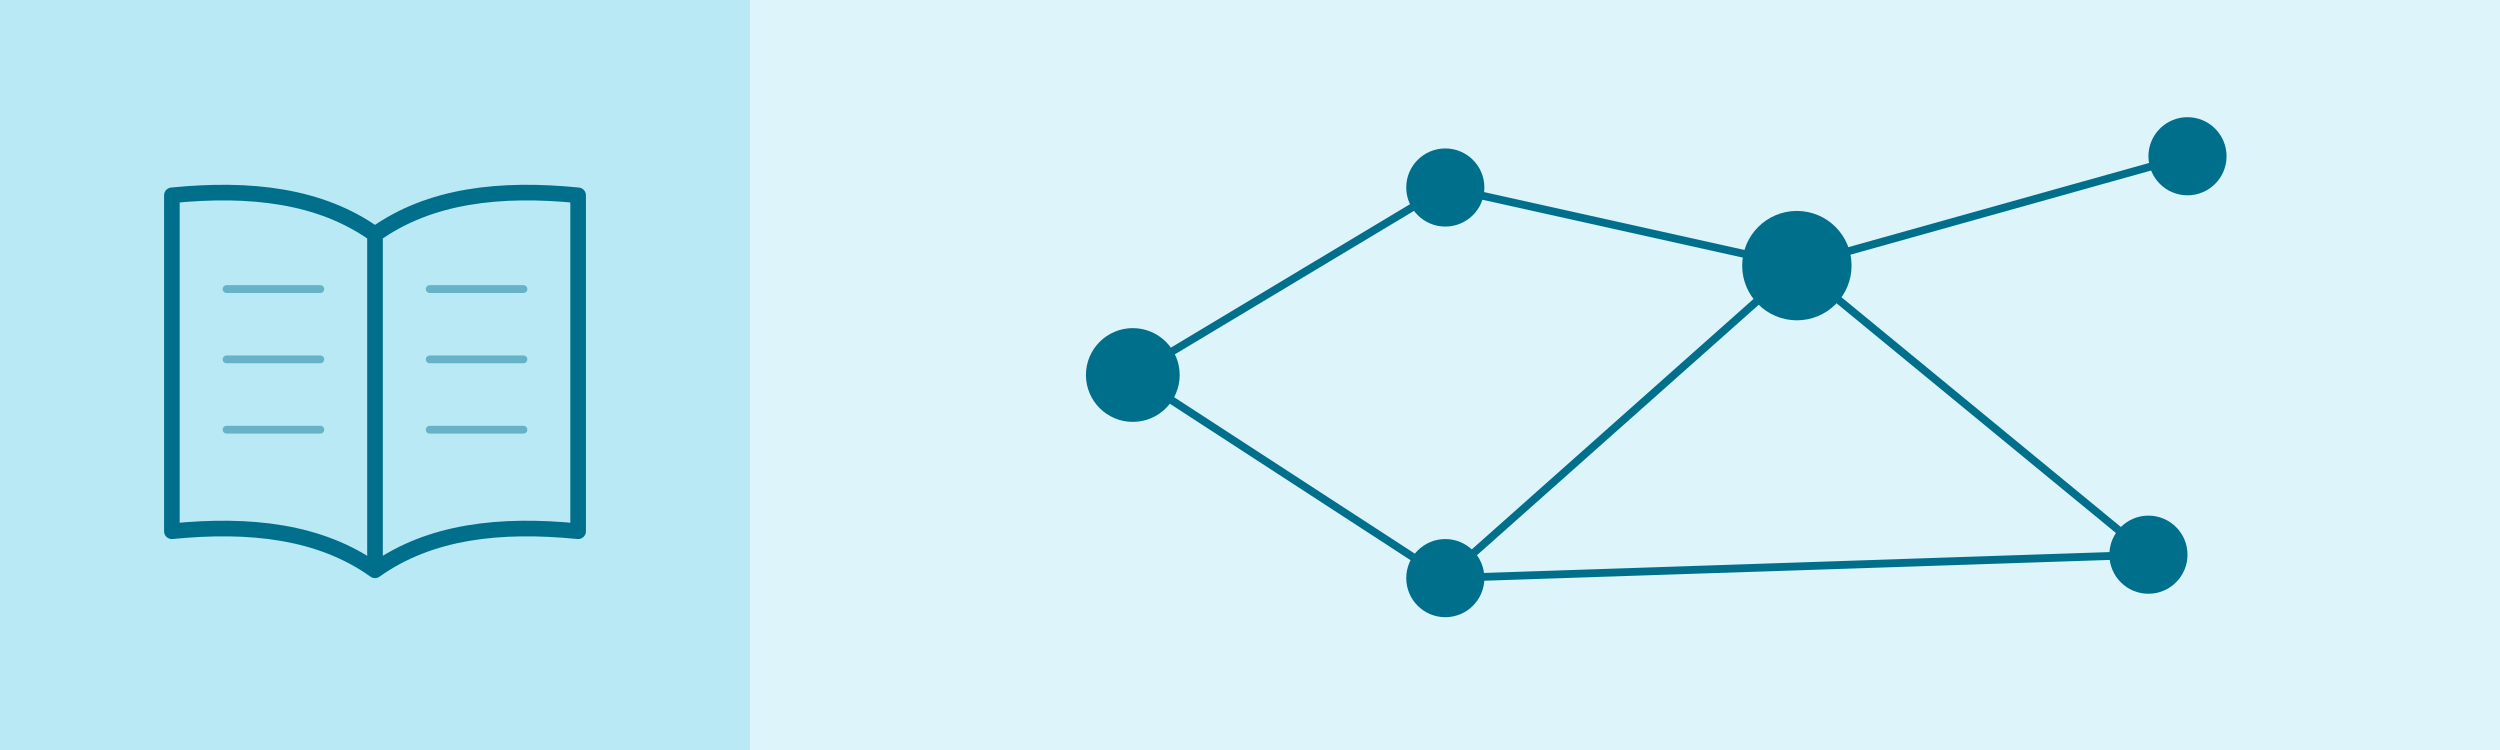
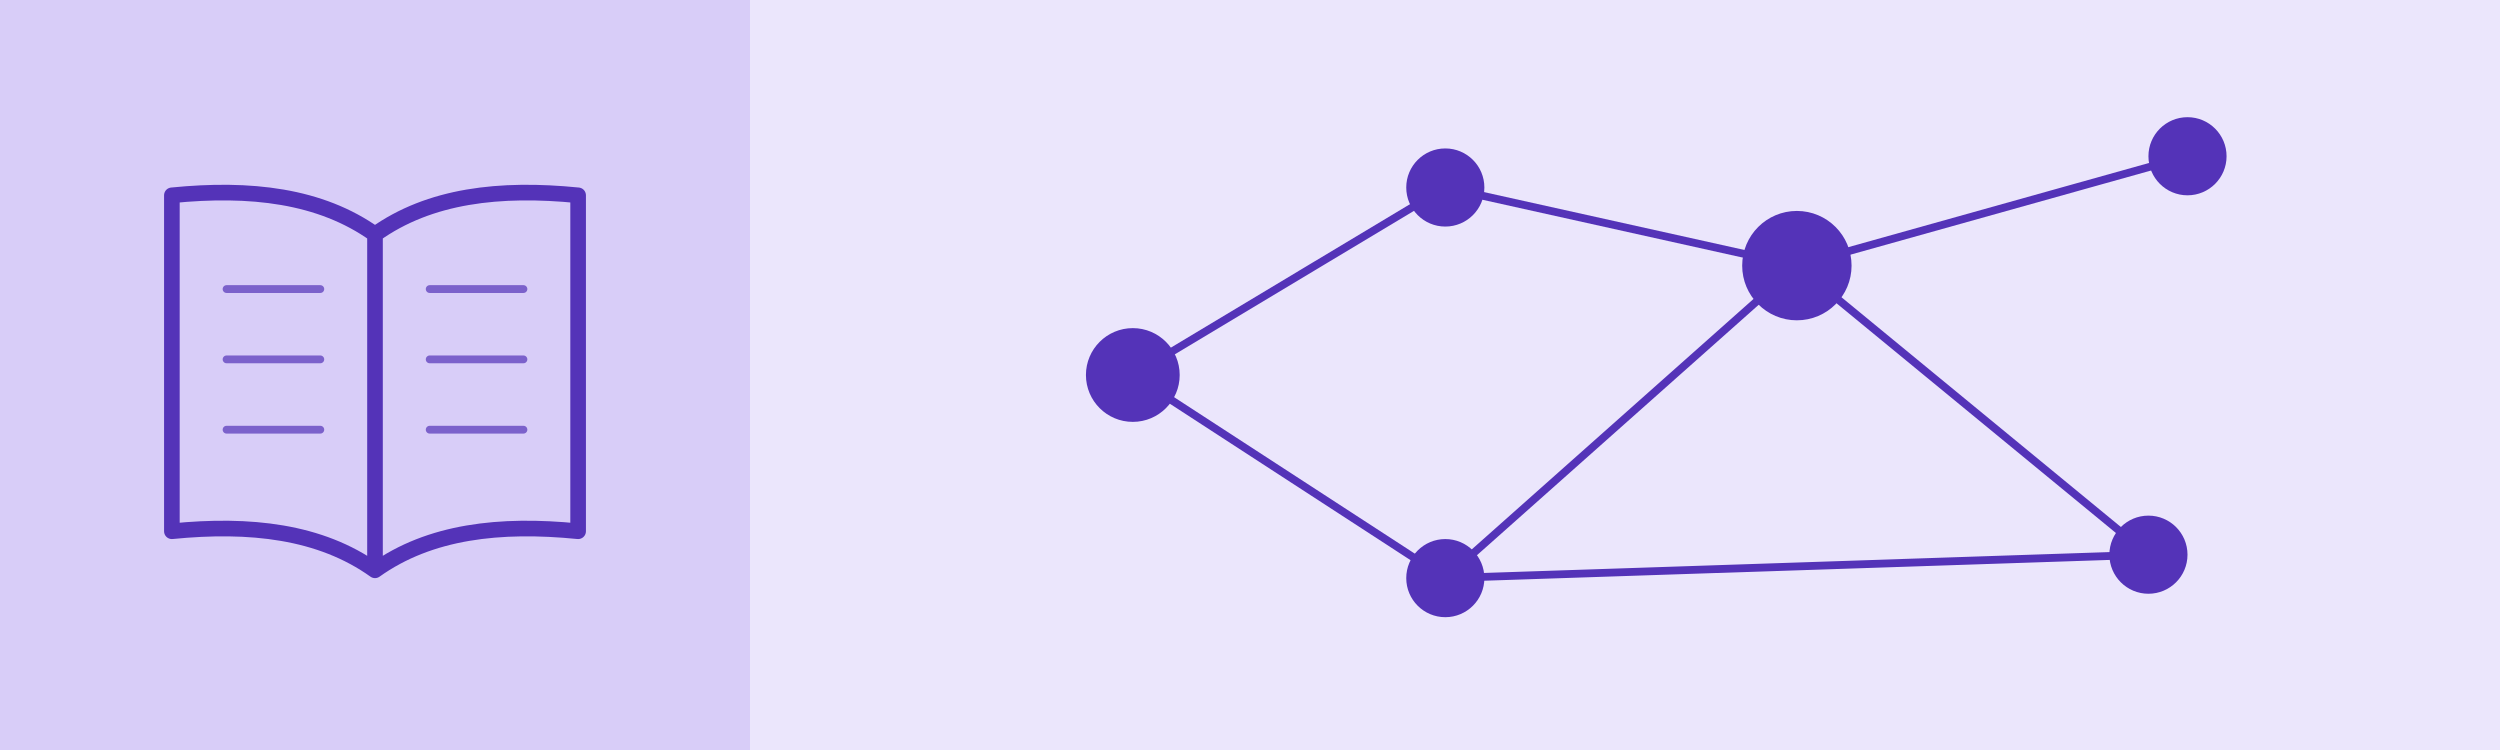
<svg xmlns="http://www.w3.org/2000/svg" viewBox="0 0 640 192" width="640" height="192">
-   <style>.s{fill:none;stroke:#006f8c;stroke-width:4;stroke-linecap:round;stroke-linejoin:round}.t{stroke-width:2}.f{fill:#006f8c}.d{stroke-dasharray:2 10}.q{opacity:.45}text{font:600 15px ui-monospace,SFMono-Regular,Menlo,Consolas,monospace;fill:#006f8c}@media(prefers-color-scheme:dark){.s{stroke:#5fd6f2}.f,text{fill:#5fd6f2}}</style>
-   <rect width="640" height="192" fill="#00add8" opacity=".14" />
-   <rect width="192" height="192" fill="#00add8" opacity=".16" />
+   <style>.s{fill:none;stroke:#5433b8;stroke-width:4;stroke-linecap:round;stroke-linejoin:round}.t{stroke-width:2}.f{fill:#5433b8}.d{stroke-dasharray:2 10}.q{opacity:.7}text{font:600 24px ui-monospace,SFMono-Regular,Menlo,Consolas,monospace;fill:#5433b8}@media(prefers-color-scheme:dark){.s{stroke:#baa3fd}.f,text{fill:#baa3fd}}</style>
+   <rect width="640" height="192" fill="#7048e8" opacity=".14" />
+   <rect width="192" height="192" fill="#7048e8" opacity=".16" />
  <path class="s" d="M96 60c-14-10-32-12-52-10v86c20-2 38 0 52 10 14-10 32-12 52-10V50c-20-2-38 0-52 10zM96 60v86" />
  <path class="s t q" d="M58 74h24M58 92h24M58 110h24M110 74h24M110 92h24M110 110h24" />
  <path class="s t" d="M290 96l80-48M290 96l80 52M370 48l90 20M370 148l90-80M460 68l100-28M460 68l90 74M370 148l180-6" />
  <circle class="f" cx="290" cy="96" r="12" />
  <circle class="f" cx="370" cy="48" r="10" />
  <circle class="f" cx="370" cy="148" r="10" />
  <circle class="f" cx="460" cy="68" r="14" />
  <circle class="f" cx="560" cy="40" r="10" />
  <circle class="f" cx="550" cy="142" r="10" />
</svg>
